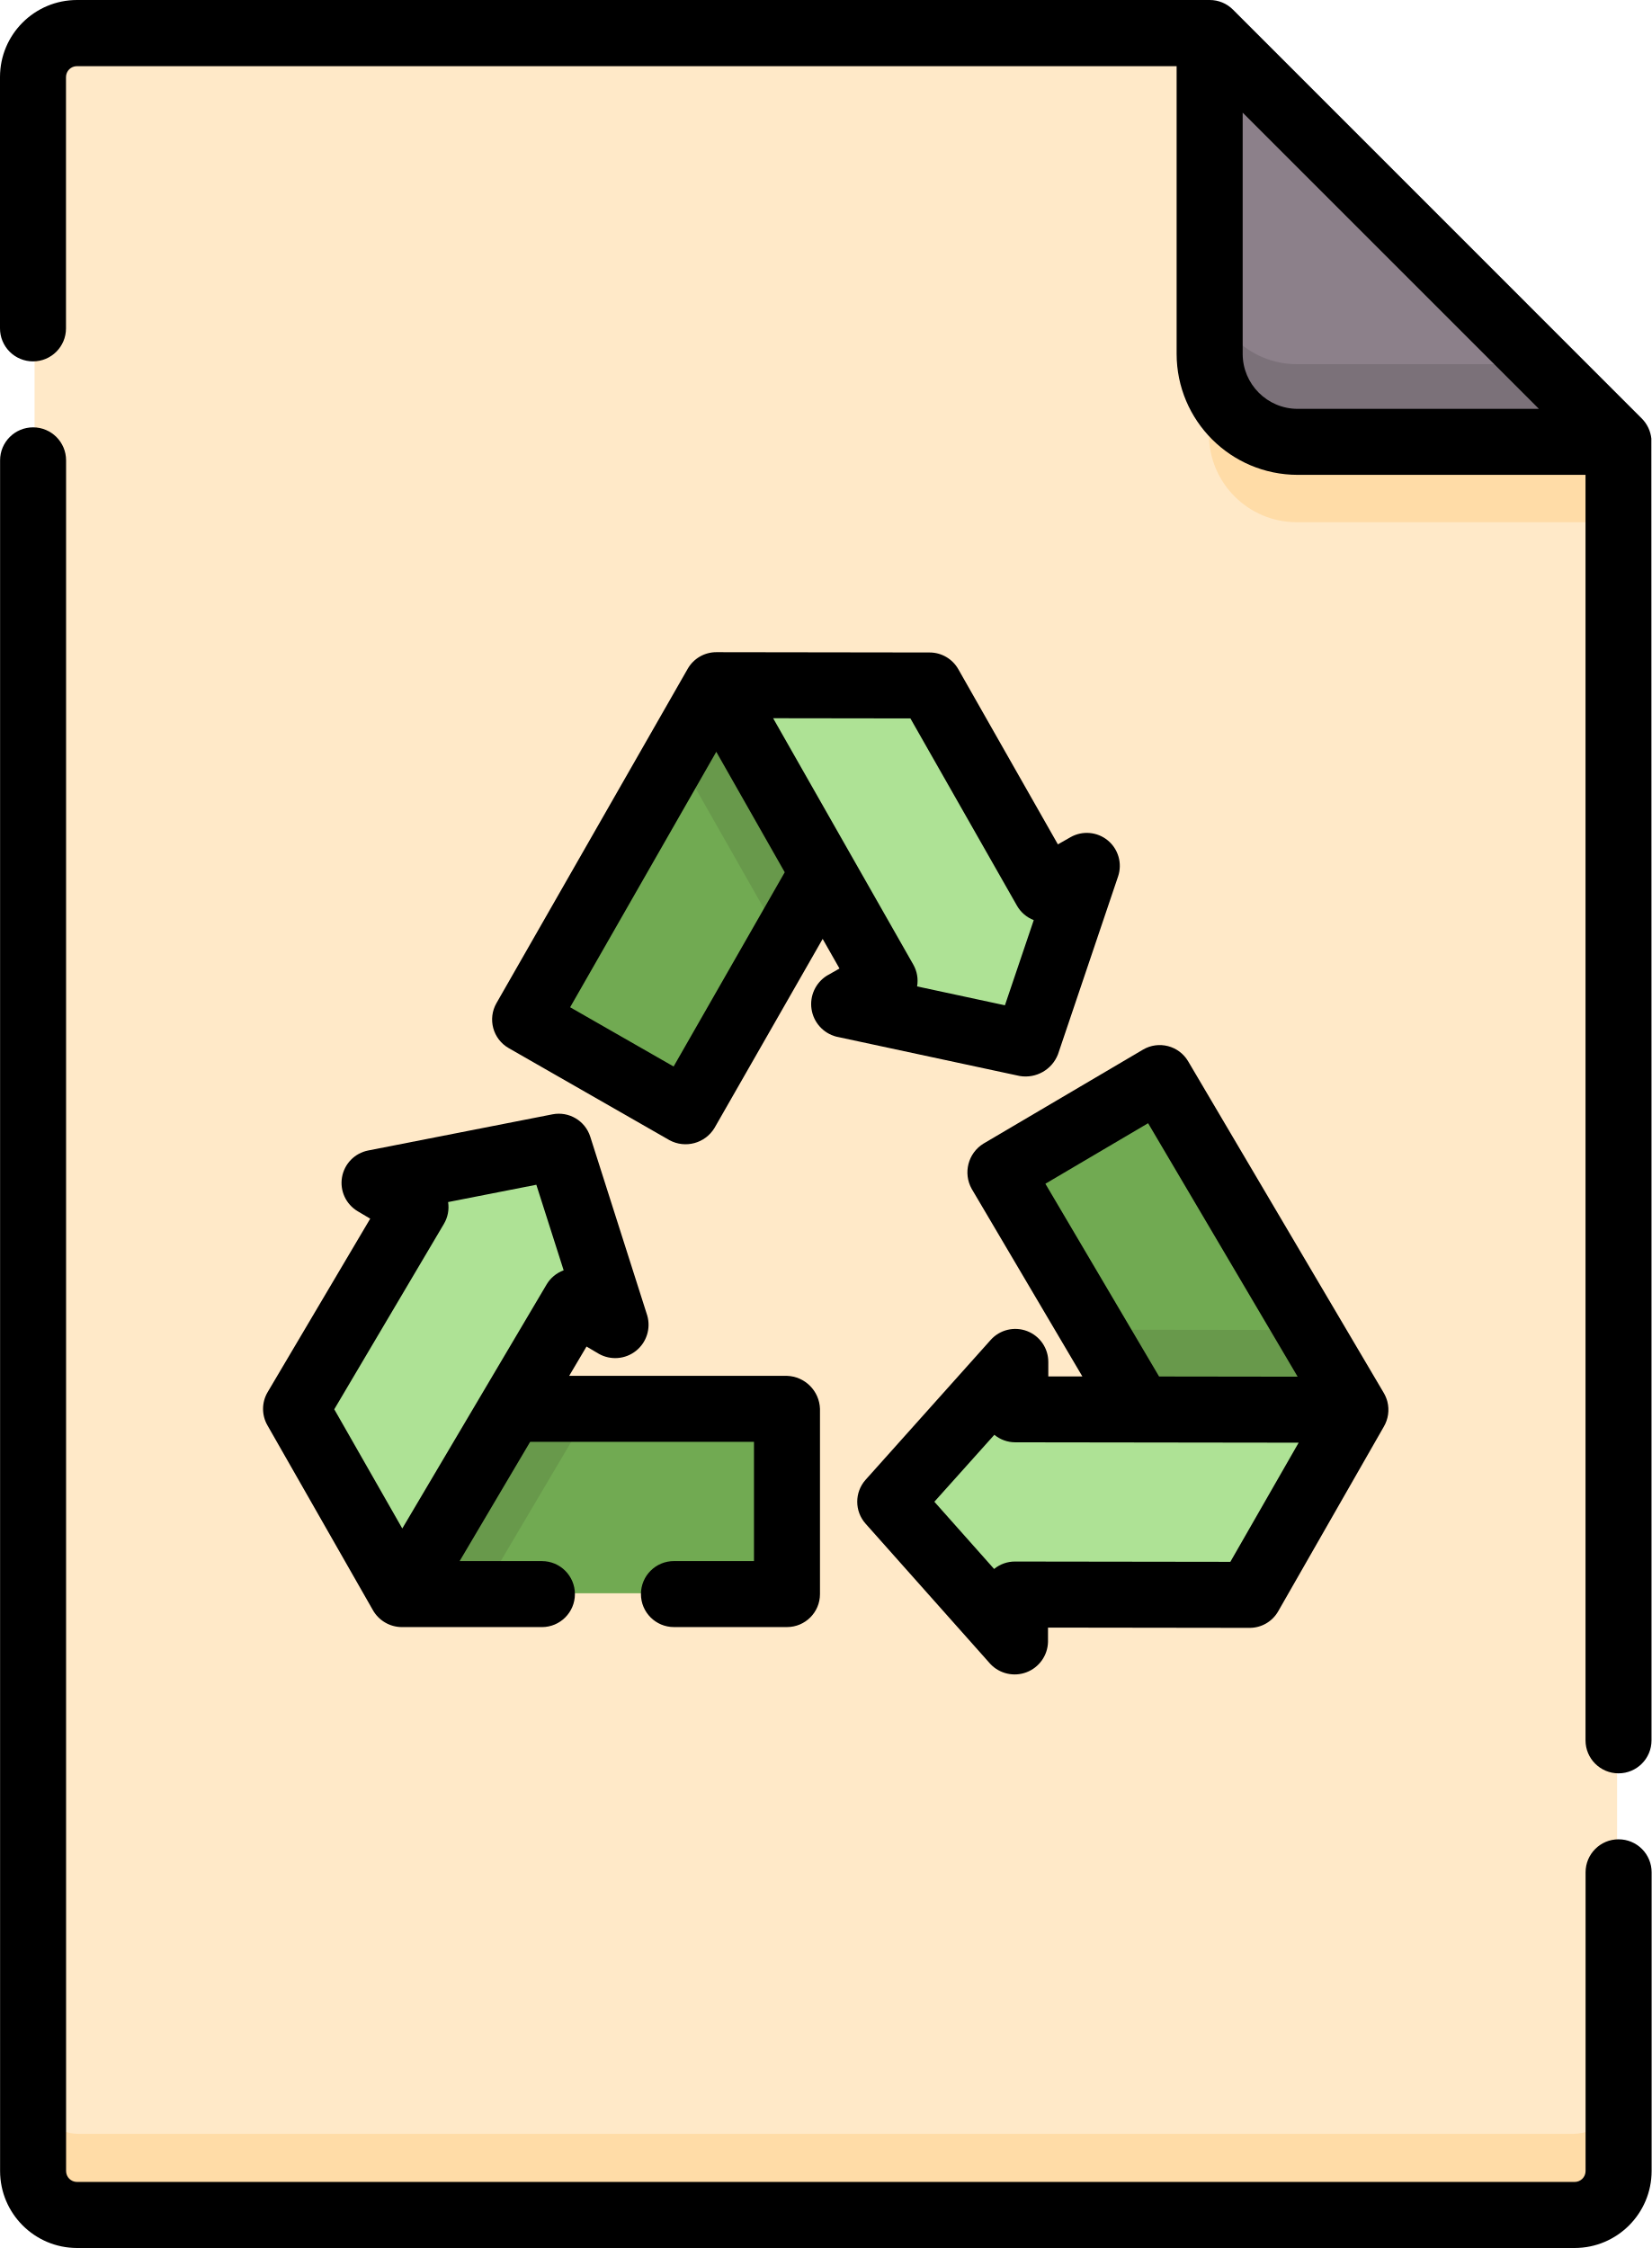
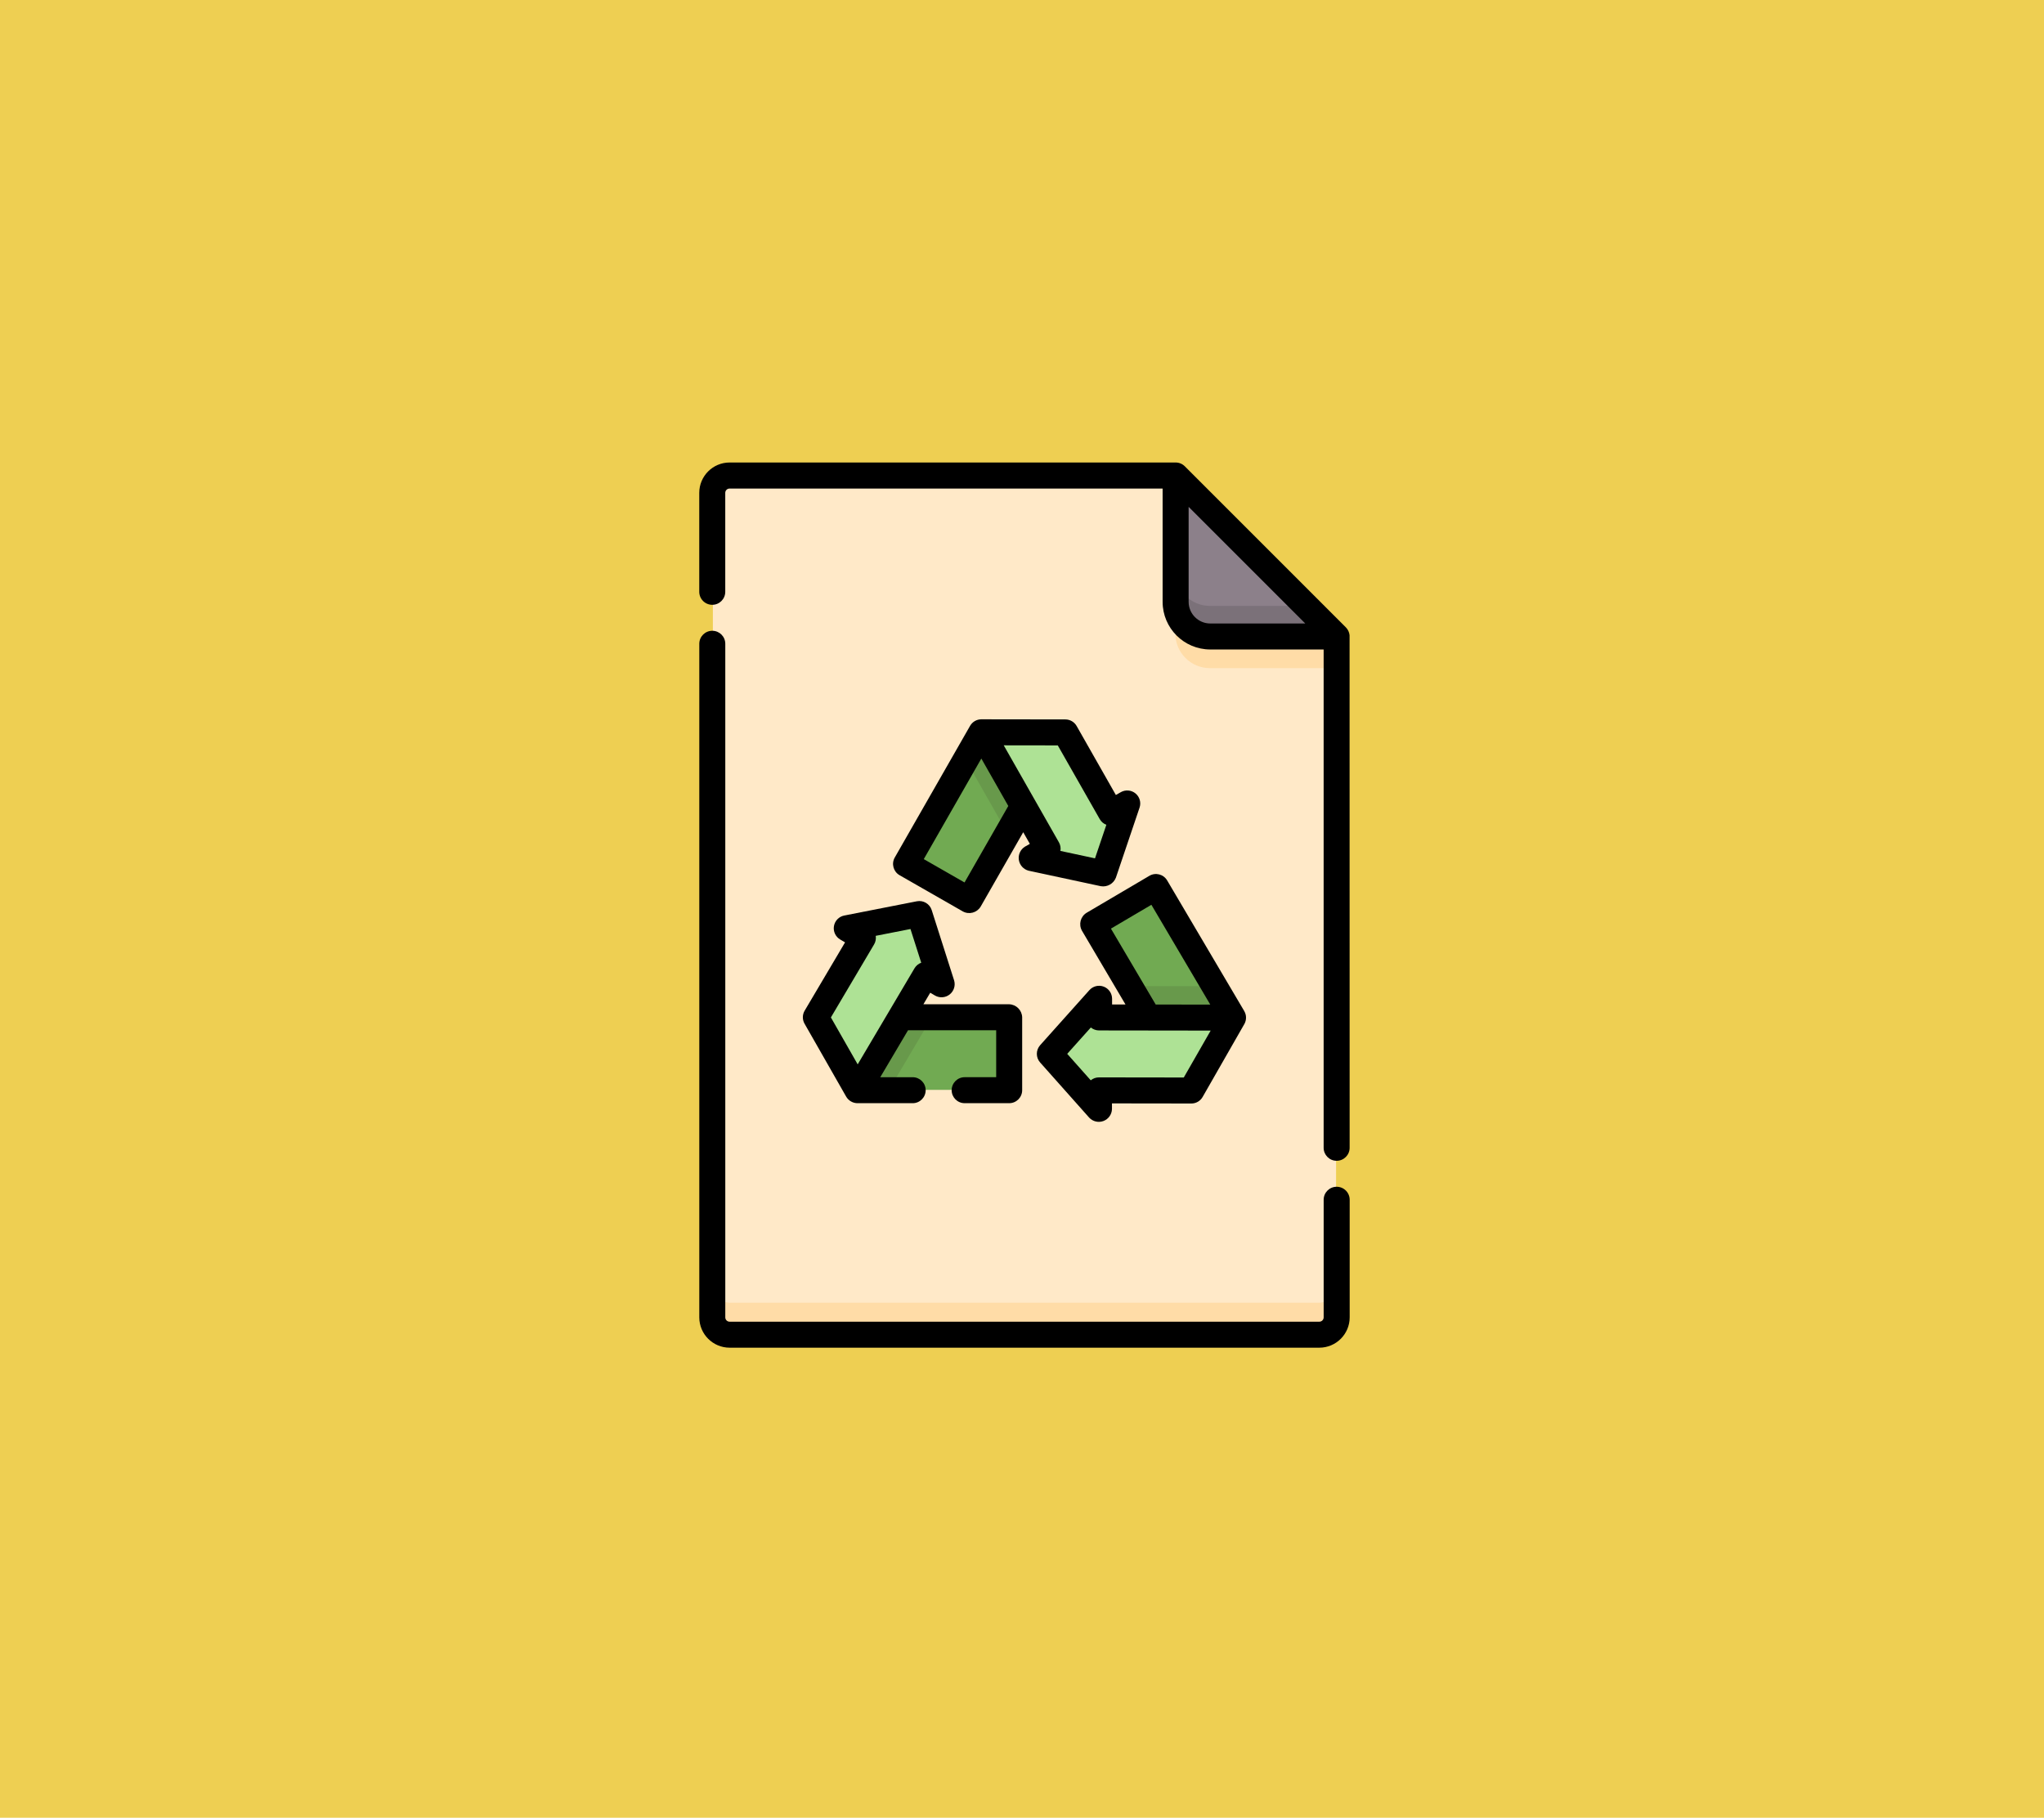
- <svg xmlns="http://www.w3.org/2000/svg" width="60.457" height="82.298" viewBox="0 0 60.457 82.298">
-   <g id="papel-reciclado" transform="translate(-67.941)">
-     <g id="Grupo_85418" data-name="Grupo 85418" transform="translate(69.206 1.286)">
-       <path id="Trazado_119034" data-name="Trazado 119034" d="M75.809,9.607A1.607,1.607,0,0,1,77.416,8H118.8l14.939,14.939V86.119a1.607,1.607,0,0,1-1.607,1.607H77.416a1.607,1.607,0,0,1-1.607-1.607Z" transform="translate(-75.809 -8)" fill="#ffe9c8" />
-       <path id="Trazado_119035" data-name="Trazado 119035" d="M132.129,477.607H77.416A1.607,1.607,0,0,1,75.809,476v2.893a1.607,1.607,0,0,0,1.607,1.607h54.713a1.607,1.607,0,0,0,1.607-1.607V476A1.607,1.607,0,0,1,132.129,477.607Z" transform="translate(-75.809 -400.774)" fill="#ffdca7" />
-       <path id="Trazado_119036" data-name="Trazado 119036" d="M346.469,25.832h11.724V22.939L343.254,8V22.617A3.215,3.215,0,0,0,346.469,25.832Z" transform="translate(-300.265 -8)" fill="#ffdca7" />
-       <path id="Trazado_119037" data-name="Trazado 119037" d="M346.469,22.939h11.724L343.254,8V19.724A3.215,3.215,0,0,0,346.469,22.939Z" transform="translate(-300.265 -8)" fill="#8c808a" />
-       <path id="Trazado_119038" data-name="Trazado 119038" d="M346.469,66.152a3.215,3.215,0,0,1-3.215-3.215V65.83a3.215,3.215,0,0,0,3.215,3.215h11.724L355.3,66.152Z" transform="translate(-300.265 -54.106)" fill="#7b7179" />
-       <path id="Trazado_119039" data-name="Trazado 119039" d="M308.619,257.671l-7.15-12.121-5.83,3.435,5.117,8.674Z" transform="translate(-260.303 -207.366)" fill="#71aa52" />
-       <path id="Trazado_119040" data-name="Trazado 119040" d="M318.553,305.771l7.864.011-1.708-2.9-7.864-.011Z" transform="translate(-278.101 -255.477)" fill="#68994b" />
-       <path id="Trazado_119041" data-name="Trazado 119041" d="M159.628,327.513l14.073,0v-6.768l-10.071,0Z" transform="translate(-146.155 -270.471)" fill="#71aa52" />
-       <path id="Trazado_119042" data-name="Trazado 119042" d="M194.65,156.247l-6.988,12.215,5.873,3.363,5-8.742Z" transform="translate(-169.683 -132.418)" fill="#71aa52" />
-       <path id="Trazado_119043" data-name="Trazado 119043" d="M275.223,311.787l0-1.736-4.571,5.111,4.557,5.129,0-1.736,8.569.012,3.868-6.763Z" transform="translate(-239.335 -261.5)" fill="#aee295" />
-       <path id="Trazado_119044" data-name="Trazado 119044" d="M145.793,266.823l1.494.884-2.082-6.533-6.732,1.321,1.494.883-4.361,7.376,3.861,6.767Z" transform="translate(-125.994 -220.478)" fill="#aee295" />
-       <path id="Trazado_119045" data-name="Trazado 119045" d="M166.525,320.756h-2.894l-4,6.769h2.894Z" transform="translate(-146.155 -270.484)" fill="#68994b" />
-       <path id="Trazado_119046" data-name="Trazado 119046" d="M237.275,167.052l-1.509.858,6.7,1.44,2.2-6.5-1.509.858-4.234-7.449-7.791-.011Z" transform="translate(-206.167 -132.418)" fill="#aee295" />
-       <path id="Trazado_119047" data-name="Trazado 119047" d="M222.1,158.805l3.886,6.837,1.451-2.537-3.884-6.833h0Z" transform="translate(-198.589 -132.439)" fill="#68994b" />
-     </g>
-     <g id="Grupo_85419" data-name="Grupo 85419" transform="translate(67.941 0)">
-       <path id="Trazado_119048" data-name="Trazado 119048" d="M69.15,13.23a1.208,1.208,0,0,0,1.208-1.208v-9.2a.4.4,0,0,1,.4-.4h40.255V12.955a4.434,4.434,0,0,0,4.429,4.429h10.539V63.713a1.208,1.208,0,1,0,2.416,0s0-47.617-.006-47.657a1.227,1.227,0,0,0-.348-.733L113.077.354A1.2,1.2,0,0,0,112.223,0H70.76a2.822,2.822,0,0,0-2.818,2.818v9.2A1.208,1.208,0,0,0,69.15,13.23Zm44.281-9.106,10.844,10.844h-8.831a2.015,2.015,0,0,1-2.013-2.013Z" transform="translate(-67.942 0)" />
-       <path id="Trazado_119049" data-name="Trazado 119049" d="M127.19,149.025a1.208,1.208,0,0,0-1.208,1.208v10.936a.4.4,0,0,1-.4.4H70.76a.4.4,0,0,1-.4-.4V98.542a1.208,1.208,0,1,0-2.416,0v62.627a2.822,2.822,0,0,0,2.818,2.818h54.82a2.822,2.822,0,0,0,2.818-2.818V150.233A1.208,1.208,0,0,0,127.19,149.025Z" transform="translate(-67.941 -81.689)" />
-       <path id="Trazado_119050" data-name="Trazado 119050" d="M268.039,260.672a1.222,1.222,0,0,0,2.111-.8v-.531l7.377.01a1.2,1.2,0,0,0,1.05-.608l3.863-6.753h0a1.219,1.219,0,0,0,.133-.923,1.311,1.311,0,0,0-.129-.312l-7.164-12.145a1.208,1.208,0,0,0-1.654-.427l-5.842,3.442a1.238,1.238,0,0,0-.427,1.655l4.051,6.867-1.247,0v-.531a1.208,1.208,0,0,0-2.108-.807l-4.58,5.121a1.208,1.208,0,0,0,0,1.608Zm2.015-17.58,3.76-2.216,5.474,9.28-5.072-.007Zm-1.868,9.191a1.2,1.2,0,0,0,.766.275l10.373.014-2.5,4.362-7.884-.011h0a1.2,1.2,0,0,0-.764.272l-2.187-2.461Z" transform="translate(-231.787 -199.756)" />
-       <path id="Trazado_119051" data-name="Trazado 119051" d="M142.895,270.042a1.208,1.208,0,0,0,0,2.416h4.138a1.208,1.208,0,0,0,1.208-1.208v-6.781a1.251,1.251,0,0,0-1.208-1.208l-7.973,0,.635-1.073.457.27a1.221,1.221,0,0,0,1.766-1.406l-2.086-6.546a1.208,1.208,0,0,0-1.384-.819l-6.746,1.324a1.208,1.208,0,0,0-.382,2.225l.457.271-3.755,6.35a1.208,1.208,0,0,0-.009,1.213l3.855,6.756a1.226,1.226,0,0,0,1.063.633l5.131,0a1.208,1.208,0,0,0,0-2.416H135.05l2.581-4.366,8.194,0v4.365Zm-4.664-10.122-5.28,8.929-2.49-4.364,4.013-6.786a1.2,1.2,0,0,0,.154-.8l3.23-.634,1,3.133a1.209,1.209,0,0,0-.626.52Z" transform="translate(-118.225 -212.892)" />
-       <path id="Trazado_119052" data-name="Trazado 119052" d="M192.61,162.612l6.717,1.442a1.274,1.274,0,0,0,1.4-.794l2.2-6.512a1.208,1.208,0,0,0-1.741-1.437l-.462.263-3.646-6.414a1.208,1.208,0,0,0-1.049-.611l-7.806-.011a1.207,1.207,0,0,0-1.05.608l-7,12.239a1.207,1.207,0,0,0,.448,1.648l5.884,3.37a1.238,1.238,0,0,0,1.649-.448l3.959-6.92.616,1.084-.462.262A1.23,1.23,0,0,0,192.61,162.612Zm-5.953,1.094-3.788-2.169,5.35-9.352,2.506,4.41Zm3.643-12.75,5.025.007,3.9,6.854a1.208,1.208,0,0,0,.615.53l-1.055,3.118-3.215-.691a1.2,1.2,0,0,0-.14-.8Z" transform="translate(-161.999 -124.662)" />
+ <svg xmlns="http://www.w3.org/2000/svg" width="190" height="169" viewBox="0 0 190 169">
+   <g id="Grupo_85442" data-name="Grupo 85442" transform="translate(-1020 -7897)">
+     <rect id="Rectángulo_36415" data-name="Rectángulo 36415" width="190" height="169" transform="translate(1020 7897)" fill="#eecf52" />
+     <g id="papel-reciclado" transform="translate(1017.059 7940)">
+       <g id="Grupo_85418" data-name="Grupo 85418" transform="translate(69.206 1.286)">
+         <path id="Trazado_119034" data-name="Trazado 119034" d="M75.809,9.607A1.607,1.607,0,0,1,77.416,8H118.8l14.939,14.939V86.119a1.607,1.607,0,0,1-1.607,1.607H77.416a1.607,1.607,0,0,1-1.607-1.607Z" transform="translate(-75.809 -8)" fill="#ffe9c8" />
+         <path id="Trazado_119035" data-name="Trazado 119035" d="M132.129,477.607H77.416A1.607,1.607,0,0,1,75.809,476v2.893a1.607,1.607,0,0,0,1.607,1.607h54.713a1.607,1.607,0,0,0,1.607-1.607V476A1.607,1.607,0,0,1,132.129,477.607Z" transform="translate(-75.809 -400.774)" fill="#ffdca7" />
+         <path id="Trazado_119036" data-name="Trazado 119036" d="M346.469,25.832h11.724V22.939L343.254,8V22.617A3.215,3.215,0,0,0,346.469,25.832Z" transform="translate(-300.265 -8)" fill="#ffdca7" />
+         <path id="Trazado_119037" data-name="Trazado 119037" d="M346.469,22.939h11.724L343.254,8V19.724A3.215,3.215,0,0,0,346.469,22.939Z" transform="translate(-300.265 -8)" fill="#8c808a" />
+         <path id="Trazado_119038" data-name="Trazado 119038" d="M346.469,66.152a3.215,3.215,0,0,1-3.215-3.215V65.83a3.215,3.215,0,0,0,3.215,3.215h11.724L355.3,66.152Z" transform="translate(-300.265 -54.106)" fill="#7b7179" />
+         <path id="Trazado_119039" data-name="Trazado 119039" d="M308.619,257.671l-7.15-12.121-5.83,3.435,5.117,8.674Z" transform="translate(-260.303 -207.366)" fill="#71aa52" />
+         <path id="Trazado_119040" data-name="Trazado 119040" d="M318.553,305.771l7.864.011-1.708-2.9-7.864-.011Z" transform="translate(-278.101 -255.477)" fill="#68994b" />
+         <path id="Trazado_119041" data-name="Trazado 119041" d="M159.628,327.513l14.073,0v-6.768l-10.071,0Z" transform="translate(-146.155 -270.471)" fill="#71aa52" />
+         <path id="Trazado_119042" data-name="Trazado 119042" d="M194.65,156.247l-6.988,12.215,5.873,3.363,5-8.742Z" transform="translate(-169.683 -132.418)" fill="#71aa52" />
+         <path id="Trazado_119043" data-name="Trazado 119043" d="M275.223,311.787l0-1.736-4.571,5.111,4.557,5.129,0-1.736,8.569.012,3.868-6.763Z" transform="translate(-239.335 -261.5)" fill="#aee295" />
+         <path id="Trazado_119044" data-name="Trazado 119044" d="M145.793,266.823l1.494.884-2.082-6.533-6.732,1.321,1.494.883-4.361,7.376,3.861,6.767Z" transform="translate(-125.994 -220.478)" fill="#aee295" />
+         <path id="Trazado_119045" data-name="Trazado 119045" d="M166.525,320.756h-2.894l-4,6.769h2.894Z" transform="translate(-146.155 -270.484)" fill="#68994b" />
+         <path id="Trazado_119046" data-name="Trazado 119046" d="M237.275,167.052l-1.509.858,6.7,1.44,2.2-6.5-1.509.858-4.234-7.449-7.791-.011Z" transform="translate(-206.167 -132.418)" fill="#aee295" />
+         <path id="Trazado_119047" data-name="Trazado 119047" d="M222.1,158.805l3.886,6.837,1.451-2.537-3.884-6.833h0Z" transform="translate(-198.589 -132.439)" fill="#68994b" />
+       </g>
+       <g id="Grupo_85419" data-name="Grupo 85419" transform="translate(67.941 0)">
+         <path id="Trazado_119048" data-name="Trazado 119048" d="M69.15,13.23a1.208,1.208,0,0,0,1.208-1.208v-9.2a.4.4,0,0,1,.4-.4h40.255V12.955a4.434,4.434,0,0,0,4.429,4.429h10.539V63.713a1.208,1.208,0,1,0,2.416,0s0-47.617-.006-47.657a1.227,1.227,0,0,0-.348-.733L113.077.354A1.2,1.2,0,0,0,112.223,0H70.76a2.822,2.822,0,0,0-2.818,2.818v9.2A1.208,1.208,0,0,0,69.15,13.23Zm44.281-9.106,10.844,10.844h-8.831a2.015,2.015,0,0,1-2.013-2.013Z" transform="translate(-67.942 0)" />
+         <path id="Trazado_119049" data-name="Trazado 119049" d="M127.19,149.025a1.208,1.208,0,0,0-1.208,1.208v10.936a.4.4,0,0,1-.4.4H70.76a.4.4,0,0,1-.4-.4V98.542a1.208,1.208,0,1,0-2.416,0v62.627a2.822,2.822,0,0,0,2.818,2.818h54.82a2.822,2.822,0,0,0,2.818-2.818V150.233A1.208,1.208,0,0,0,127.19,149.025Z" transform="translate(-67.941 -81.689)" />
+         <path id="Trazado_119050" data-name="Trazado 119050" d="M268.039,260.672a1.222,1.222,0,0,0,2.111-.8v-.531l7.377.01a1.2,1.2,0,0,0,1.05-.608l3.863-6.753h0a1.219,1.219,0,0,0,.133-.923,1.311,1.311,0,0,0-.129-.312l-7.164-12.145a1.208,1.208,0,0,0-1.654-.427l-5.842,3.442a1.238,1.238,0,0,0-.427,1.655l4.051,6.867-1.247,0v-.531a1.208,1.208,0,0,0-2.108-.807l-4.58,5.121a1.208,1.208,0,0,0,0,1.608Zm2.015-17.58,3.76-2.216,5.474,9.28-5.072-.007Zm-1.868,9.191a1.2,1.2,0,0,0,.766.275l10.373.014-2.5,4.362-7.884-.011h0a1.2,1.2,0,0,0-.764.272l-2.187-2.461Z" transform="translate(-231.787 -199.756)" />
+         <path id="Trazado_119051" data-name="Trazado 119051" d="M142.895,270.042a1.208,1.208,0,0,0,0,2.416h4.138a1.208,1.208,0,0,0,1.208-1.208v-6.781a1.251,1.251,0,0,0-1.208-1.208l-7.973,0,.635-1.073.457.27a1.221,1.221,0,0,0,1.766-1.406l-2.086-6.546a1.208,1.208,0,0,0-1.384-.819l-6.746,1.324a1.208,1.208,0,0,0-.382,2.225l.457.271-3.755,6.35a1.208,1.208,0,0,0-.009,1.213l3.855,6.756a1.226,1.226,0,0,0,1.063.633l5.131,0a1.208,1.208,0,0,0,0-2.416H135.05l2.581-4.366,8.194,0v4.365Zm-4.664-10.122-5.28,8.929-2.49-4.364,4.013-6.786a1.2,1.2,0,0,0,.154-.8l3.23-.634,1,3.133a1.209,1.209,0,0,0-.626.52Z" transform="translate(-118.225 -212.892)" />
+         <path id="Trazado_119052" data-name="Trazado 119052" d="M192.61,162.612l6.717,1.442a1.274,1.274,0,0,0,1.4-.794l2.2-6.512a1.208,1.208,0,0,0-1.741-1.437l-.462.263-3.646-6.414a1.208,1.208,0,0,0-1.049-.611l-7.806-.011a1.207,1.207,0,0,0-1.05.608l-7,12.239a1.207,1.207,0,0,0,.448,1.648l5.884,3.37a1.238,1.238,0,0,0,1.649-.448l3.959-6.92.616,1.084-.462.262A1.23,1.23,0,0,0,192.61,162.612Zm-5.953,1.094-3.788-2.169,5.35-9.352,2.506,4.41Zm3.643-12.75,5.025.007,3.9,6.854a1.208,1.208,0,0,0,.615.53l-1.055,3.118-3.215-.691a1.2,1.2,0,0,0-.14-.8Z" transform="translate(-161.999 -124.662)" />
+       </g>
    </g>
  </g>
</svg>
